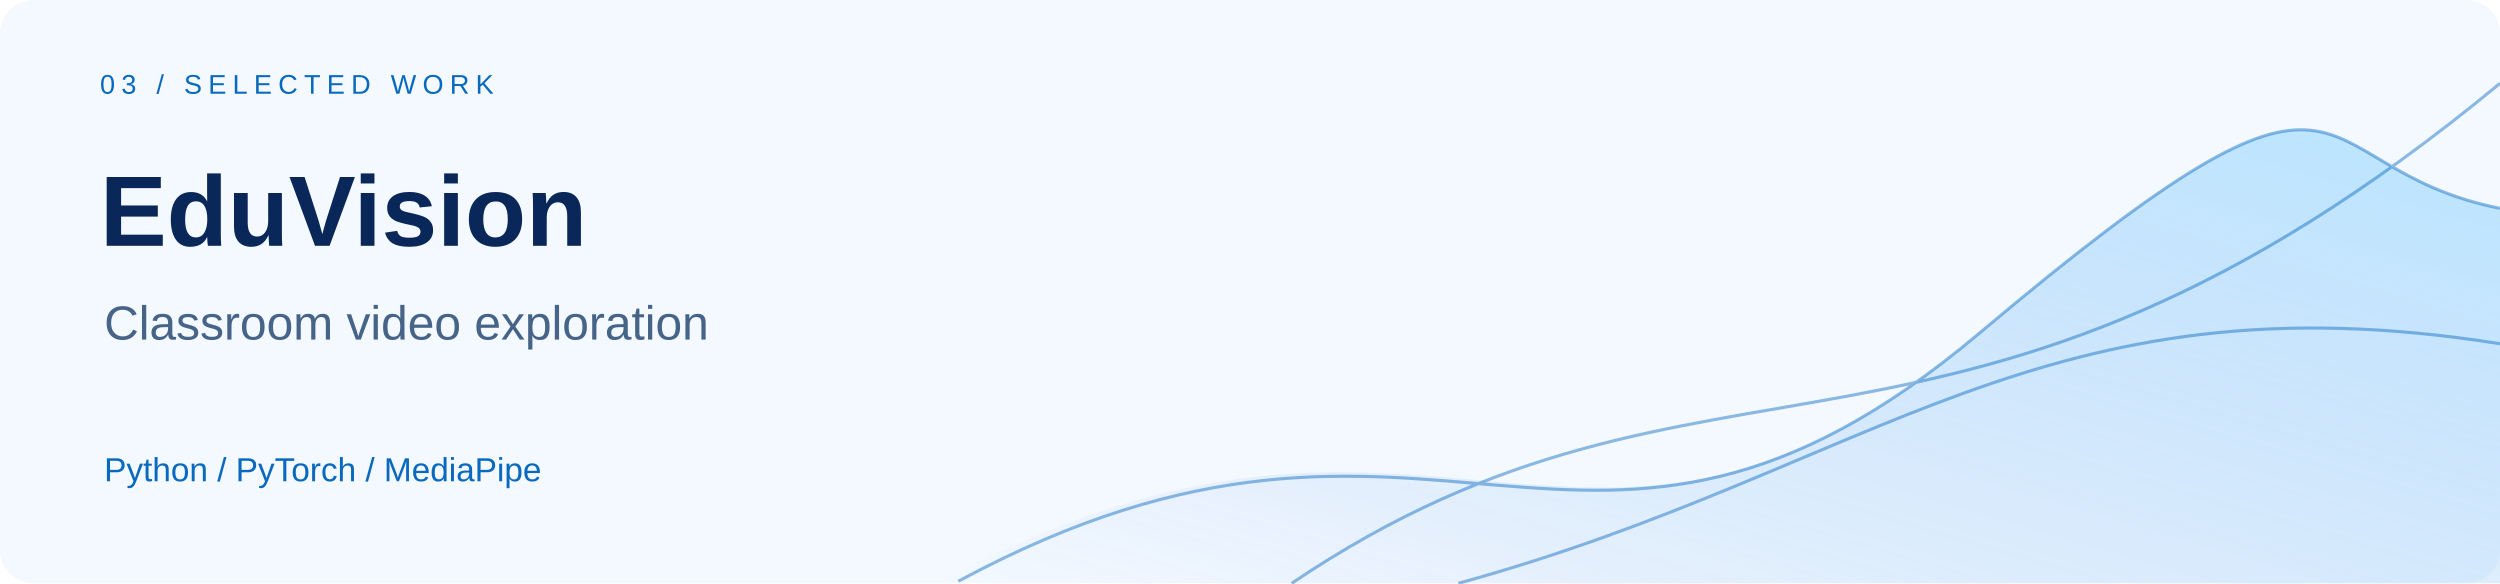
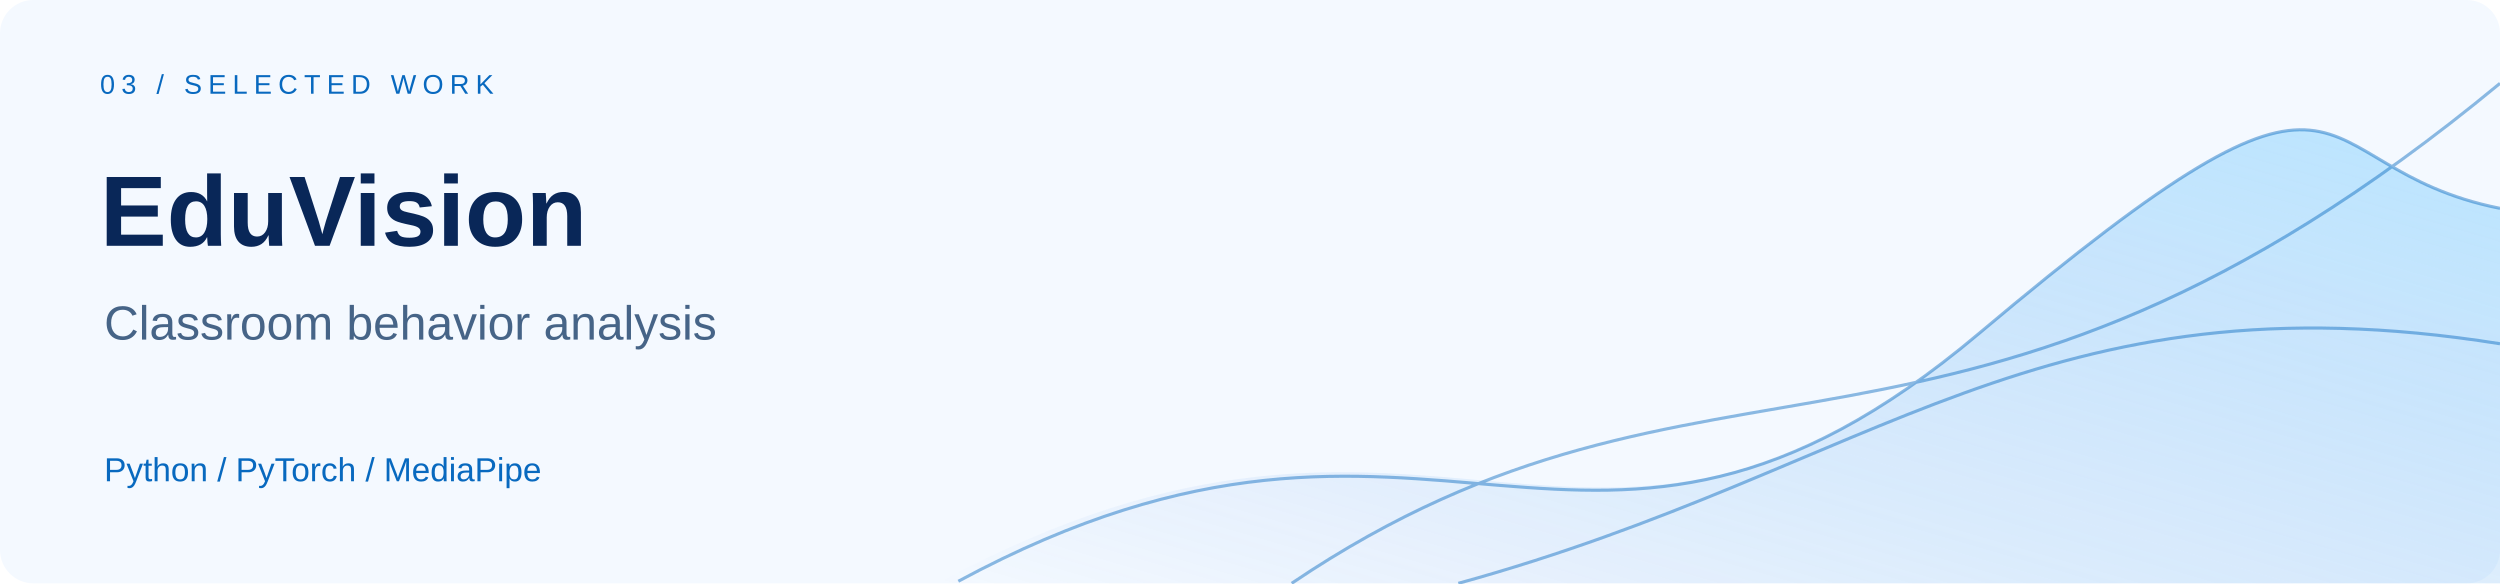
<svg xmlns="http://www.w3.org/2000/svg" width="1200" height="280" viewBox="0 0 1200 280" role="img" aria-labelledby="title desc">
  <style>
@keyframes drift {0%,100% {transform:translate(0,0)} 50% {transform:translate(-18px,9px) scale(1.12)}}
@keyframes shimmer {0%,100% {opacity:.5} 50% {opacity:1}}
.wave-motion {transform-origin:900px 200px;animation:drift 12s ease-in-out -10s infinite}
.wave-edge {animation:shimmer 8s ease-in-out -10s infinite}
@media (prefers-reduced-motion:reduce) {.wave-motion,.wave-edge {animation:none}}
</style>
  <defs>
    <linearGradient id="wave" x1="0" y1="1" x2="1" y2="0">
      <stop stop-color="#1469db" stop-opacity="0" />
      <stop offset="1" stop-color="#41baff" stop-opacity=".32" />
    </linearGradient>
  </defs>
  <rect width="1200" height="280" rx="16" fill="#f4f9ff" />
  <g class="wave-motion">
    <path class="wave-edge" d="M450 280 C690 150 760 320 950 160 S1100 80 1200 100 L1200 280Z" fill="url(#wave)" />
    <path d="M460 279 C690 155 760 320 950 160 S1100 80 1200 100 M620 280 C820 145 940 255 1200 40 M700 280 C900 225 980 130 1200 165" fill="none" stroke="#0869bf" stroke-opacity=".45" stroke-width="1.5" />
  </g>
  <text x="48" y="45" fill="#0869bf" font-family="Arial,sans-serif" font-size="13" letter-spacing="3">03 / SELECTED WORK</text>
  <text x="48" y="118" fill="#092758" font-family="Arial,sans-serif" font-size="48" font-weight="700">EduVision</text>
-   <text x="50" y="163" fill="#466487" font-family="Arial,sans-serif" font-size="23">Classroom video exploration</text>
+   <text x="50" y="163" fill="#466487" font-family="Arial,sans-serif" font-size="23">Classroom behavior analysis</text>
  <text x="50" y="231" fill="#0869bf" font-family="Arial,sans-serif" font-size="16">Python / PyTorch / MediaPipe</text>
</svg>
